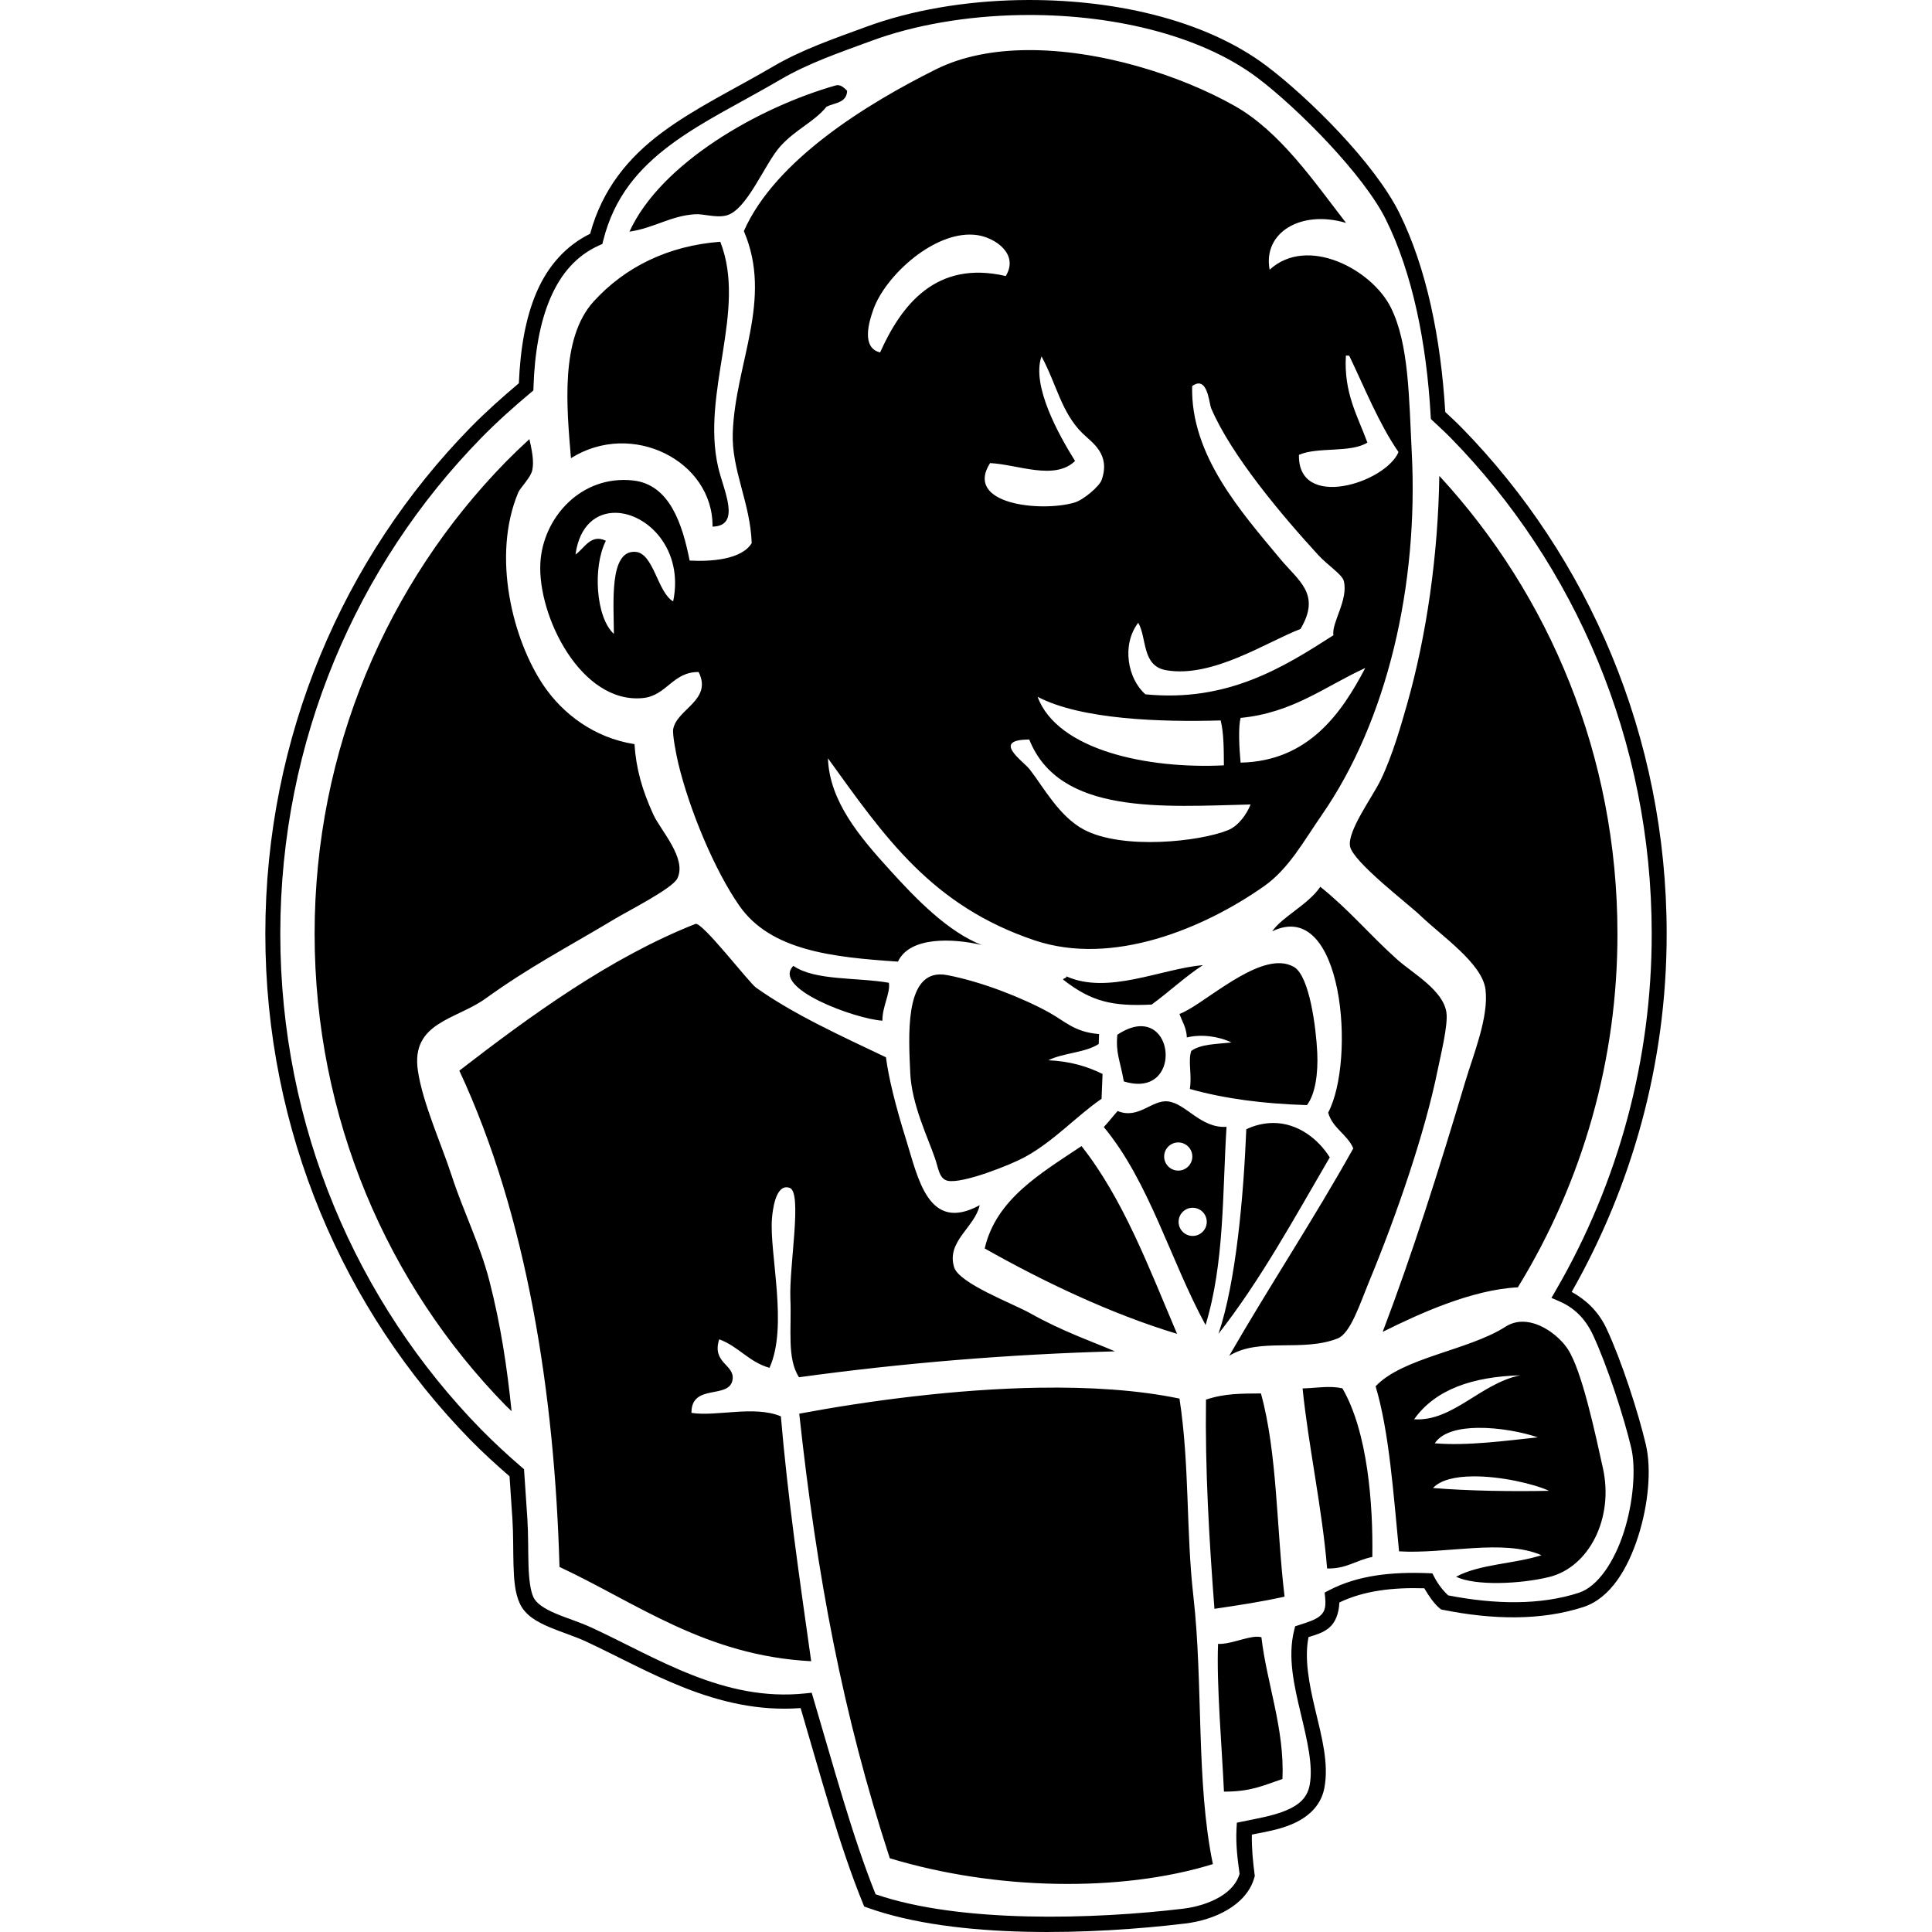
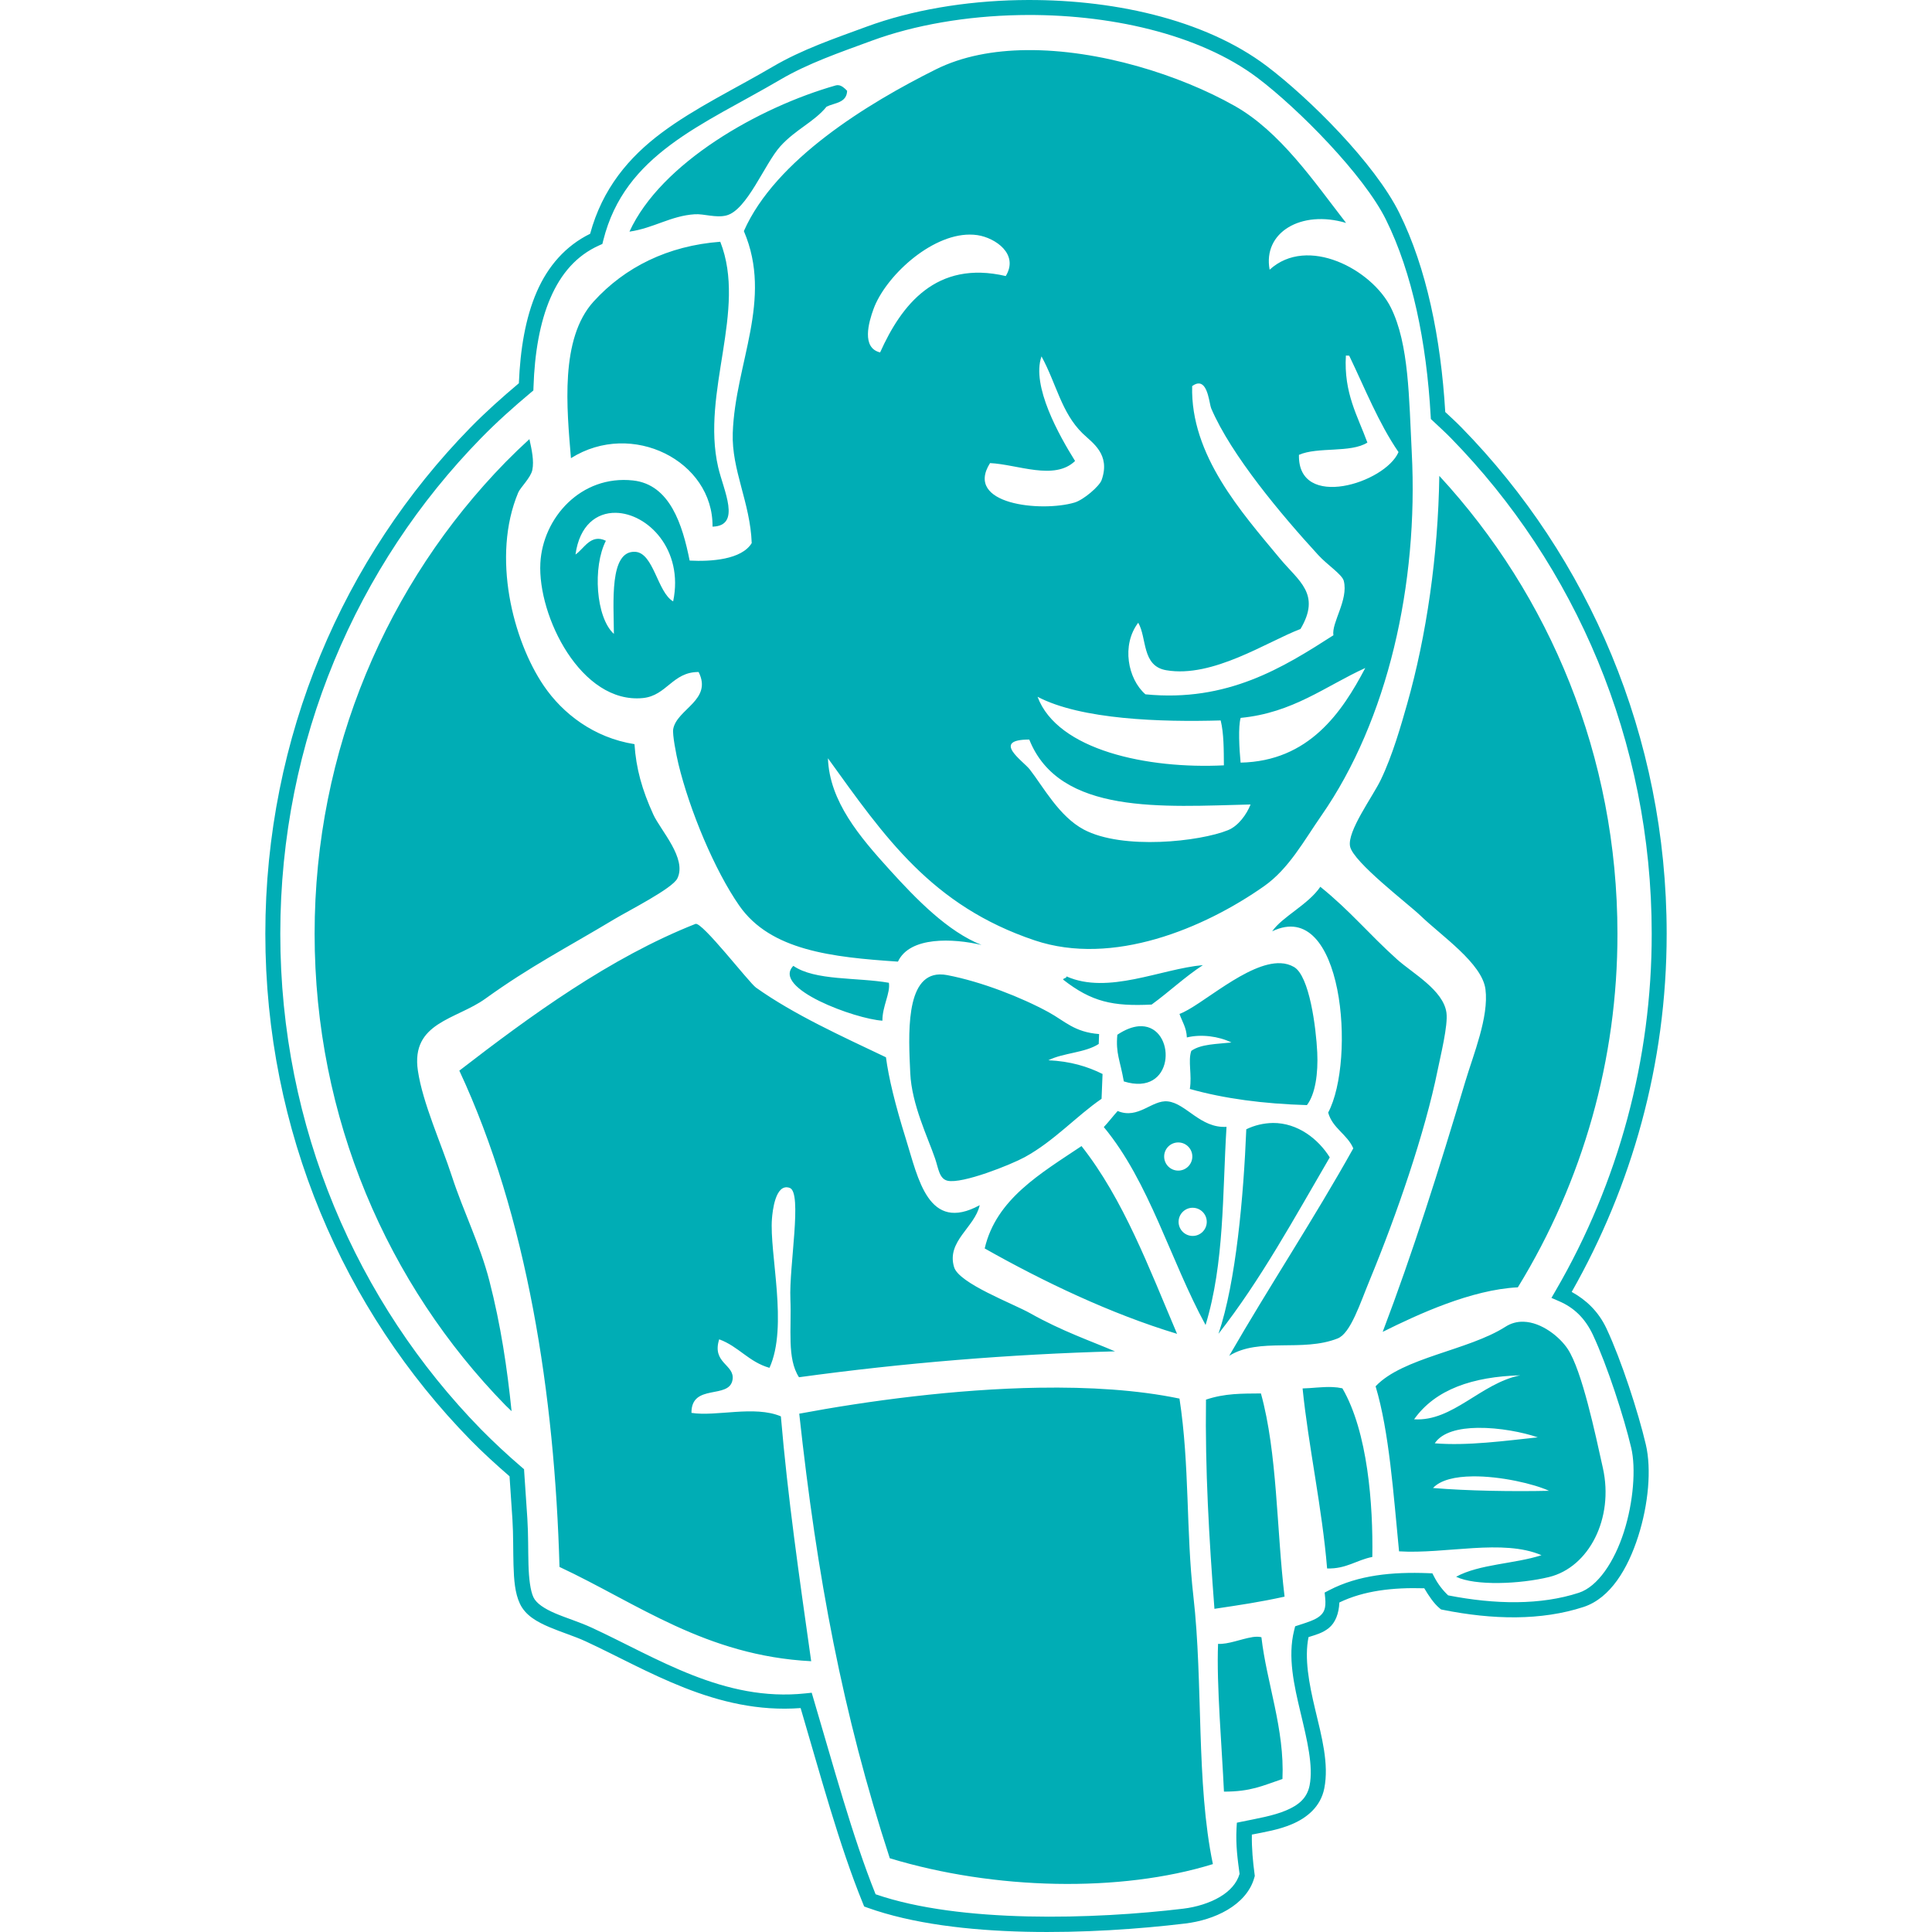
<svg xmlns="http://www.w3.org/2000/svg" viewBox="0 0 128 128">
-   <path d="M67.527.006c-3.61.068-7.142.668-10.11 1.76-2.15.791-4.271 1.508-6.224 2.655-2.511 1.474-5.139 2.72-7.362 4.38-2.168 1.618-3.92 3.695-4.733 6.687-1.625.798-2.799 2.144-3.54 3.854-.748 1.726-1.09 3.805-1.182 6.05-1.107.934-2.194 1.898-3.215 2.942-8.394 8.585-13.582 20.45-13.582 33.53 0 13.08 5.188 24.944 13.582 33.528.831.85 1.708 1.642 2.597 2.416.066.95.13 1.899.192 2.859.064 1.005.042 2.063.071 3.03.03.968.091 1.845.423 2.55.368.786 1.145 1.21 1.95 1.553.804.343 1.684.609 2.377.93h.002c4.12 1.905 8.66 4.855 14.27 4.434 1.3 4.393 2.543 9.055 4.128 12.943l.083.203.208.076c5.93 2.132 15.033 1.777 21.06 1.052.97-.117 1.96-.409 2.797-.903.836-.494 1.531-1.208 1.788-2.155l.026-.095-.012-.099c-.114-.864-.196-1.708-.182-2.64.838-.166 1.77-.315 2.635-.68 1.003-.42 1.92-1.158 2.163-2.38.323-1.628-.174-3.439-.603-5.235-.41-1.718-.726-3.395-.44-4.79.45-.142.927-.262 1.345-.601.431-.35.667-.955.698-1.692 1.615-.779 3.53-1.003 5.625-.94.3.505.634 1.006 1.014 1.322l.097.08.124.025c3.293.661 6.511.726 9.313-.188 1.79-.585 2.941-2.546 3.622-4.672.681-2.127.892-4.462.508-6.093-.504-2.144-1.617-5.572-2.597-7.664v-.002c-.55-1.176-1.383-1.928-2.314-2.444 3.968-6.987 6.293-15.074 6.292-23.727.001-13.08-5.188-24.946-13.582-33.53-.36-.369-.729-.703-1.087-1.038-.294-4.903-1.239-9.538-3.039-13.177v-.002c-1.64-3.316-5.993-7.626-8.782-9.736C79.777 1.241 73.543-.106 67.527.007Zm.02.993c5.852-.11 11.91 1.24 15.787 4.174 2.66 2.011 7.016 6.401 8.492 9.385v.002c1.739 3.515 2.687 8.11 2.96 13.003l.012.197.146.136c.408.385.814.751 1.186 1.132 8.218 8.404 13.3 20.018 13.3 32.837a46.94 46.94 0 0 1-6.363 23.64l-.28.484.51.221c.932.402 1.699 1.075 2.247 2.246v.002c.924 1.974 2.048 5.419 2.53 7.472.314 1.33.147 3.588-.486 5.562-.632 1.975-1.73 3.624-2.984 4.033-2.532.826-5.535.782-8.66.172a4.558 4.558 0 0 1-.911-1.201l-.134-.258-.289-.012c-2.354-.09-4.608.12-6.55 1.13l-.298.155.033.336c.075.742-.091 1.008-.38 1.242-.289.234-.791.393-1.347.573l-.261.084-.066.265c-.443 1.757-.003 3.662.428 5.47.431 1.809.85 3.531.595 4.81-.169.848-.732 1.308-1.574 1.661-.841.354-1.918.532-2.871.729l-.374.077-.022.382c-.06 1.143.08 2.088.202 3.01-.18.615-.638 1.133-1.31 1.53-.685.405-1.562.67-2.413.774-5.878.707-14.792.982-20.392-.954-1.548-3.855-2.799-8.528-4.116-12.956l-.116-.396-.411.043c-5.412.578-9.843-2.355-14.177-4.36h-.002c-.79-.366-1.676-.632-2.405-.944-.73-.312-1.255-.667-1.44-1.062-.206-.437-.302-1.227-.33-2.157-.028-.93-.007-2-.075-3.063a568.607 568.607 0 0 0-.206-3.06l-.013-.206-.155-.133a44.425 44.425 0 0 1-2.694-2.508c-8.217-8.404-13.3-20.016-13.3-32.833 0-12.82 5.083-24.433 13.3-32.837 1.039-1.063 2.15-2.056 3.297-3.017l.17-.142.008-.223c.073-2.254.423-4.29 1.124-5.908.701-1.618 1.733-2.81 3.22-3.477l.22-.099.058-.234c.72-2.873 2.345-4.756 4.457-6.333 2.112-1.577 4.713-2.815 7.273-4.318 1.838-1.079 3.896-1.784 6.061-2.58 2.839-1.045 6.277-1.633 9.788-1.698zm.466 2.321c-2.186.022-4.26.404-6.01 1.277-4.523 2.255-10.635 5.986-12.72 10.713 1.948 4.561-.574 8.742-.736 13.373-.085 2.464 1.16 4.615 1.256 7.298-.666 1.099-2.703 1.234-4.112 1.159-.474-2.373-1.304-5.04-3.748-5.308-3.458-.378-5.986 2.484-6.143 5.474-.186 3.517 2.702 9.346 6.794 8.942 1.581-.157 1.97-1.741 3.692-1.725.934 1.863-1.44 2.447-1.684 3.779-.064.344.195 1.689.347 2.32.743 3.07 2.402 7.046 4.033 9.384 2.07 2.966 6.135 3.413 10.51 3.704.782-1.684 3.661-1.545 5.537-1.105-2.248-.89-4.337-3.048-6.07-4.959-1.989-2.192-4.004-4.543-4.106-7.408 3.76 5.215 6.865 9.77 13.701 12.065 5.173 1.735 11.214-.796 15.189-3.587 1.65-1.16 2.634-3 3.806-4.686 4.386-6.31 6.434-15.316 5.984-24.045-.185-3.6-.178-7.188-1.386-9.61-1.262-2.532-5.53-4.798-8.03-2.507-.463-2.463 2.078-3.985 5.064-3.099-2.13-2.747-4.364-6.05-7.39-7.757-3.621-2.044-8.969-3.74-13.778-3.692Zm-12.44 2.328a.458.458 0 0 0-.202.011c-5.076 1.439-11.582 5.128-13.668 9.688 1.615-.235 2.736-1.05 4.33-1.152.601-.039 1.39.254 2.082.082 1.38-.342 2.545-3.435 3.585-4.585 1.015-1.124 2.232-1.604 3.066-2.628.536-.258 1.328-.242 1.359-1.046-.175-.187-.356-.339-.553-.37zm8.671 9.894c.175 0 .347.011.518.037 1.173.177 2.76 1.25 1.872 2.71-4.625-1.078-6.922 1.936-8.324 5.06-1.251-.302-.754-2.006-.438-2.873.777-2.134 3.757-4.931 6.372-4.934zm-16.524.475c-3.47.263-6.324 1.683-8.393 3.961-2.242 2.467-1.771 7.089-1.5 10.377 4.053-2.549 9.43.2 9.38 4.537 1.934-.052.723-2.416.373-3.94-1.143-4.976 1.928-10.384.14-14.935zm41.449 7.538.219.01c1.045 2.171 1.949 4.47 3.267 6.387-.883 2.057-6.686 3.876-6.596.182 1.255-.548 3.421-.11 4.534-.812-.643-1.765-1.572-3.269-1.424-5.767zm-20.167.057c.991 1.817 1.315 3.728 2.724 5.102.635.618 1.87 1.373 1.258 3.093-.143.405-1.19 1.31-1.793 1.488-2.203.65-7.337.133-5.598-2.614 1.822.085 4.271 1.183 5.633-.14-1.046-1.672-2.91-4.98-2.224-6.93zm10.466 1.796c.576.076.658 1.37.777 1.647 1.325 3.101 4.66 7.066 7.095 9.72.597.654 1.58 1.281 1.69 1.713.315 1.257-.82 2.763-.689 3.6-3.317 2.13-7.018 4.45-12.454 3.912-1.162-1.01-1.605-3.258-.477-4.742.588 1.01.22 2.867 1.857 3.147 3.084.528 6.675-1.889 8.894-2.733 1.376-2.32-.12-3.171-1.36-4.664-2.538-3.059-5.941-6.85-5.817-11.43.192-.139.351-.188.484-.17zm-44.393 3.686a41.02 41.02 0 0 0-1.579 1.52c-7.815 7.997-12.652 19.037-12.652 31.25 0 12.212 4.837 23.252 12.652 31.247.129.131.267.252.397.382-.29-2.843-.712-5.696-1.472-8.643-.627-2.427-1.717-4.57-2.479-6.909-.704-2.167-1.935-4.846-2.256-7.007-.475-3.203 2.542-3.38 4.471-4.769 2.982-2.147 5.323-3.334 8.552-5.271.956-.574 3.84-2.027 4.168-2.696.652-1.326-1.12-3.194-1.593-4.234-.749-1.643-1.14-3.04-1.248-4.662-2.709-.428-4.763-2.04-6.003-3.859-2.052-3.008-3.475-8.575-1.7-12.809.14-.333.834-.988.936-1.5.121-.604-.037-1.326-.194-2.04zm60.283 2.434c-.078 5.244-.842 10.578-2.14 15.142-.388 1.358-.95 3.355-1.733 4.986-.547 1.14-2.245 3.418-2.039 4.424.212 1.04 3.872 3.82 4.657 4.576 1.412 1.362 4.096 3.171 4.313 4.89.234 1.83-.806 4.333-1.333 6.1-1.761 5.892-3.48 11.34-5.476 16.593 2.357-1.172 5.884-2.8 8.955-2.95a44.672 44.672 0 0 0 6.598-23.424c0-11.76-4.493-22.423-11.802-30.337zm-54.564 2.447c2.096.032 4.521 2.417 3.804 5.868-1.04-.594-1.287-3.208-2.507-3.283-1.745-.106-1.426 3.393-1.419 5.438-1.201-1.09-1.413-4.446-.531-6.17-1.006-.494-1.456.545-2.013.91.268-1.952 1.409-2.782 2.666-2.763zm49.66 10.28c-1.545 2.94-3.73 6.177-8.261 6.271-.092-.949-.165-2.393.004-2.964 3.464-.333 5.604-2.097 8.257-3.306zM68.74 46.163c2.89 1.52 8.204 1.683 12.133 1.568.211.86.205 1.925.213 2.975-5.05.252-11.022-.998-12.346-4.543Zm-.548 2.834c1.998 5.018 8.868 4.44 14.661 4.302-.255.651-.806 1.423-1.494 1.701-1.856.756-6.978 1.328-9.555-.04-1.635-.87-2.684-2.832-3.58-3.983-.432-.556-2.586-1.977-.032-1.98zm19.283 9.755c-.805 1.188-2.531 1.985-3.19 2.951 4.706-2.281 5.554 8.527 3.71 12.009.285 1.038 1.264 1.436 1.664 2.37-2.625 4.704-5.541 9.095-8.22 13.743 1.993-1.24 4.84-.222 7.185-1.15.858-.34 1.477-2.303 2.126-3.873 1.785-4.319 3.66-9.765 4.494-13.886.188-.94.702-2.986.587-3.822-.205-1.496-2.236-2.605-3.269-3.53-1.903-1.71-3.102-3.214-5.087-4.812zM46.08 61.21c-5.65 2.23-10.93 6.08-15.648 9.723 4.5 9.654 6.315 21.48 6.636 32.88 5.153 2.41 9.681 5.885 16.675 6.247-.81-5.725-1.548-10.833-2.008-16.223-1.757-.741-4.28.032-5.924-.23-.014-1.983 2.513-.868 2.723-2.2.158-1.008-1.39-1.085-.886-2.673 1.286.468 1.96 1.5 3.332 1.888 1.252-2.74-.016-7.59.164-9.881.034-.43.213-2.384 1.177-2.04.852.302-.05 5.193.044 7.361.085 1.997-.24 3.93.57 5.184A193.102 193.102 0 0 1 73.87 89.53c-1.608-.69-3.52-1.342-5.615-2.523-1.136-.64-4.715-1.974-5.043-3.052-.523-1.72 1.372-2.635 1.696-4.109-3.411 1.86-4.077-1.782-4.884-4.364-.73-2.338-1.148-4.085-1.327-5.434-2.938-1.4-6.08-2.82-8.61-4.616-.461-.328-3.582-4.389-4.01-4.22zm38.776 2.605c-2.193-.107-5.296 2.855-6.712 3.36.176.508.465.91.488 1.559.957-.236 2.123-.075 2.953.333-.96.107-2.024.099-2.659.556-.232.673.058 1.59-.097 2.523 2.278.643 4.879.985 7.758 1.07.56-.728.75-2.116.684-3.49-.08-1.657-.515-5.064-1.539-5.66a1.893 1.893 0 0 0-.876-.25zm-5.16.126c-2.781.249-6.283 1.976-9.037.748-.007.146-.195.093-.226.212 1.89 1.477 3.293 1.782 5.866 1.654 1.16-.842 2.189-1.825 3.397-2.614zm-27.134.049c-1.47 1.491 4.12 3.524 5.9 3.633-.01-.944.54-1.834.429-2.511-2.114-.371-4.893-.125-6.33-1.122zm9.697.568c-2.306.047-2.064 4.074-1.952 6.54.095 2.082 1.177 4.285 1.648 5.668.22.646.27 1.331.821 1.46.976.227 4.195-1.06 5.112-1.56 1.94-1.059 3.445-2.739 5.093-3.867.021-.549.044-1.096.066-1.645-.99-.494-2.137-.845-3.59-.909.986-.496 2.437-.489 3.336-1.08.01-.22.017-.438.025-.656-1.64-.126-2.267-.858-3.348-1.45-1.77-.967-4.429-2.019-6.715-2.455a2.396 2.396 0 0 0-.496-.046zm13.189 3.435c-.41.033-.885.204-1.422.562-.113 1.25.178 1.659.43 3.091 3.337 1.044 3.489-3.33 1.38-3.641a1.738 1.738 0 0 0-.388-.012zm1.92 4.977c-1.054-.114-1.948 1.21-3.32.637-.313.347-.598.725-.918 1.064 3.028 3.65 4.404 8.826 6.742 13.114 1.255-4.12 1.111-8.634 1.388-13.13-1.725.11-2.683-1.557-3.892-1.685zm6.955 1.43a4.193 4.193 0 0 0-1.753.417c-.177 4.377-.677 10.119-1.843 13.55 2.783-3.545 5.028-7.67 7.373-11.688-.75-1.204-2.112-2.292-3.777-2.28zm-6.284 1.29h.046a.933.933 0 1 1-.047 0zm-6.385.24c-2.693 1.806-5.658 3.505-6.415 6.783 3.854 2.18 8.347 4.331 12.744 5.657-1.861-4.377-3.55-8.912-6.33-12.44zm7.317 4.088h.048a.933.933 0 1 1-.934.932c0-.5.393-.907.886-.932zm21.962 7.55a2.059 2.059 0 0 0-1.184.327c-2.467 1.58-6.813 2.04-8.612 3.951.902 3.004 1.182 7.128 1.554 10.934 3.082.192 6.874-.848 9.437.256-1.789.58-4.11.583-5.656 1.428 1.263.61 4.222.488 6.15.02 2.65-.644 4.315-3.889 3.574-7.221-.497-2.24-1.383-6.458-2.331-7.891-.526-.795-1.726-1.774-2.932-1.804zm-.21 3.55c-2.626.526-4.472 3.078-7.034 2.914 1.408-1.985 3.876-2.822 7.034-2.914zm-12.443.779c-.671-.029-1.374.08-1.98.09.38 3.783 1.3 7.956 1.624 11.927 1.271.04 1.95-.56 2.996-.762.056-3.485-.304-8.286-1.983-11.172a3.674 3.674 0 0 0-.657-.083zm-19.448.042c-5.525.09-11.329.87-15.88 1.721 1.174 10.804 2.877 19.887 5.999 29.454 6.929 2.104 15.281 2.286 21.406.387-1.125-5.4-.634-11.973-1.291-17.735-.495-4.33-.243-8.687-.922-13.106-2.783-.579-5.997-.774-9.312-.72zm14.708.38c-1.265.012-2.379-.013-3.64.41-.063 4.639.205 9.215.56 13.86 1.78-.267 2.99-.444 4.646-.807-.537-4.473-.47-9.506-1.566-13.463zm14.374 2.28c1.416-.019 2.992.292 3.968.629-2.14.226-4.654.574-6.825.395.482-.736 1.607-1.009 2.857-1.025zm-.359 3.214c1.865-.023 4.094.503 5.07.957-2.406.053-5.397.006-7.684-.186.507-.544 1.495-.757 2.614-.77zM82.95 108.467v.002c-.701.11-1.592.485-2.25.441-.112 2.681.264 6.978.39 9.79 1.782.002 2.546-.388 3.876-.837.15-3.308-1.048-6.371-1.394-9.393-.176-.046-.388-.04-.622-.004z" />
+   <path fill="#00ADB5" d="M67.527.006c-3.61.068-7.142.668-10.11 1.76-2.15.791-4.271 1.508-6.224 2.655-2.511 1.474-5.139 2.72-7.362 4.38-2.168 1.618-3.92 3.695-4.733 6.687-1.625.798-2.799 2.144-3.54 3.854-.748 1.726-1.09 3.805-1.182 6.05-1.107.934-2.194 1.898-3.215 2.942-8.394 8.585-13.582 20.45-13.582 33.53 0 13.08 5.188 24.944 13.582 33.528.831.85 1.708 1.642 2.597 2.416.066.95.13 1.899.192 2.859.064 1.005.042 2.063.071 3.03.03.968.091 1.845.423 2.55.368.786 1.145 1.21 1.95 1.553.804.343 1.684.609 2.377.93h.002c4.12 1.905 8.66 4.855 14.27 4.434 1.3 4.393 2.543 9.055 4.128 12.943l.083.203.208.076c5.93 2.132 15.033 1.777 21.06 1.052.97-.117 1.96-.409 2.797-.903.836-.494 1.531-1.208 1.788-2.155l.026-.095-.012-.099c-.114-.864-.196-1.708-.182-2.64.838-.166 1.77-.315 2.635-.68 1.003-.42 1.92-1.158 2.163-2.38.323-1.628-.174-3.439-.603-5.235-.41-1.718-.726-3.395-.44-4.79.45-.142.927-.262 1.345-.601.431-.35.667-.955.698-1.692 1.615-.779 3.53-1.003 5.625-.94.3.505.634 1.006 1.014 1.322l.097.08.124.025c3.293.661 6.511.726 9.313-.188 1.79-.585 2.941-2.546 3.622-4.672.681-2.127.892-4.462.508-6.093-.504-2.144-1.617-5.572-2.597-7.664v-.002c-.55-1.176-1.383-1.928-2.314-2.444 3.968-6.987 6.293-15.074 6.292-23.727.001-13.08-5.188-24.946-13.582-33.53-.36-.369-.729-.703-1.087-1.038-.294-4.903-1.239-9.538-3.039-13.177v-.002c-1.64-3.316-5.993-7.626-8.782-9.736C79.777 1.241 73.543-.106 67.527.007Zm.02.993c5.852-.11 11.91 1.24 15.787 4.174 2.66 2.011 7.016 6.401 8.492 9.385v.002c1.739 3.515 2.687 8.11 2.96 13.003l.012.197.146.136c.408.385.814.751 1.186 1.132 8.218 8.404 13.3 20.018 13.3 32.837a46.94 46.94 0 0 1-6.363 23.64l-.28.484.51.221c.932.402 1.699 1.075 2.247 2.246v.002c.924 1.974 2.048 5.419 2.53 7.472.314 1.33.147 3.588-.486 5.562-.632 1.975-1.73 3.624-2.984 4.033-2.532.826-5.535.782-8.66.172a4.558 4.558 0 0 1-.911-1.201l-.134-.258-.289-.012c-2.354-.09-4.608.12-6.55 1.13l-.298.155.033.336c.075.742-.091 1.008-.38 1.242-.289.234-.791.393-1.347.573l-.261.084-.066.265c-.443 1.757-.003 3.662.428 5.47.431 1.809.85 3.531.595 4.81-.169.848-.732 1.308-1.574 1.661-.841.354-1.918.532-2.871.729l-.374.077-.022.382c-.06 1.143.08 2.088.202 3.01-.18.615-.638 1.133-1.31 1.53-.685.405-1.562.67-2.413.774-5.878.707-14.792.982-20.392-.954-1.548-3.855-2.799-8.528-4.116-12.956l-.116-.396-.411.043c-5.412.578-9.843-2.355-14.177-4.36h-.002c-.79-.366-1.676-.632-2.405-.944-.73-.312-1.255-.667-1.44-1.062-.206-.437-.302-1.227-.33-2.157-.028-.93-.007-2-.075-3.063a568.607 568.607 0 0 0-.206-3.06l-.013-.206-.155-.133a44.425 44.425 0 0 1-2.694-2.508c-8.217-8.404-13.3-20.016-13.3-32.833 0-12.82 5.083-24.433 13.3-32.837 1.039-1.063 2.15-2.056 3.297-3.017l.17-.142.008-.223c.073-2.254.423-4.29 1.124-5.908.701-1.618 1.733-2.81 3.22-3.477l.22-.099.058-.234c.72-2.873 2.345-4.756 4.457-6.333 2.112-1.577 4.713-2.815 7.273-4.318 1.838-1.079 3.896-1.784 6.061-2.58 2.839-1.045 6.277-1.633 9.788-1.698zm.466 2.321c-2.186.022-4.26.404-6.01 1.277-4.523 2.255-10.635 5.986-12.72 10.713 1.948 4.561-.574 8.742-.736 13.373-.085 2.464 1.16 4.615 1.256 7.298-.666 1.099-2.703 1.234-4.112 1.159-.474-2.373-1.304-5.04-3.748-5.308-3.458-.378-5.986 2.484-6.143 5.474-.186 3.517 2.702 9.346 6.794 8.942 1.581-.157 1.97-1.741 3.692-1.725.934 1.863-1.44 2.447-1.684 3.779-.064.344.195 1.689.347 2.32.743 3.07 2.402 7.046 4.033 9.384 2.07 2.966 6.135 3.413 10.51 3.704.782-1.684 3.661-1.545 5.537-1.105-2.248-.89-4.337-3.048-6.07-4.959-1.989-2.192-4.004-4.543-4.106-7.408 3.76 5.215 6.865 9.77 13.701 12.065 5.173 1.735 11.214-.796 15.189-3.587 1.65-1.16 2.634-3 3.806-4.686 4.386-6.31 6.434-15.316 5.984-24.045-.185-3.6-.178-7.188-1.386-9.61-1.262-2.532-5.53-4.798-8.03-2.507-.463-2.463 2.078-3.985 5.064-3.099-2.13-2.747-4.364-6.05-7.39-7.757-3.621-2.044-8.969-3.74-13.778-3.692Zm-12.44 2.328a.458.458 0 0 0-.202.011c-5.076 1.439-11.582 5.128-13.668 9.688 1.615-.235 2.736-1.05 4.33-1.152.601-.039 1.39.254 2.082.082 1.38-.342 2.545-3.435 3.585-4.585 1.015-1.124 2.232-1.604 3.066-2.628.536-.258 1.328-.242 1.359-1.046-.175-.187-.356-.339-.553-.37zm8.671 9.894c.175 0 .347.011.518.037 1.173.177 2.76 1.25 1.872 2.71-4.625-1.078-6.922 1.936-8.324 5.06-1.251-.302-.754-2.006-.438-2.873.777-2.134 3.757-4.931 6.372-4.934zm-16.524.475c-3.47.263-6.324 1.683-8.393 3.961-2.242 2.467-1.771 7.089-1.5 10.377 4.053-2.549 9.43.2 9.38 4.537 1.934-.052.723-2.416.373-3.94-1.143-4.976 1.928-10.384.14-14.935zm41.449 7.538.219.01c1.045 2.171 1.949 4.47 3.267 6.387-.883 2.057-6.686 3.876-6.596.182 1.255-.548 3.421-.11 4.534-.812-.643-1.765-1.572-3.269-1.424-5.767zm-20.167.057c.991 1.817 1.315 3.728 2.724 5.102.635.618 1.87 1.373 1.258 3.093-.143.405-1.19 1.31-1.793 1.488-2.203.65-7.337.133-5.598-2.614 1.822.085 4.271 1.183 5.633-.14-1.046-1.672-2.91-4.98-2.224-6.93zm10.466 1.796c.576.076.658 1.37.777 1.647 1.325 3.101 4.66 7.066 7.095 9.72.597.654 1.58 1.281 1.69 1.713.315 1.257-.82 2.763-.689 3.6-3.317 2.13-7.018 4.45-12.454 3.912-1.162-1.01-1.605-3.258-.477-4.742.588 1.01.22 2.867 1.857 3.147 3.084.528 6.675-1.889 8.894-2.733 1.376-2.32-.12-3.171-1.36-4.664-2.538-3.059-5.941-6.85-5.817-11.43.192-.139.351-.188.484-.17zm-44.393 3.686a41.02 41.02 0 0 0-1.579 1.52c-7.815 7.997-12.652 19.037-12.652 31.25 0 12.212 4.837 23.252 12.652 31.247.129.131.267.252.397.382-.29-2.843-.712-5.696-1.472-8.643-.627-2.427-1.717-4.57-2.479-6.909-.704-2.167-1.935-4.846-2.256-7.007-.475-3.203 2.542-3.38 4.471-4.769 2.982-2.147 5.323-3.334 8.552-5.271.956-.574 3.84-2.027 4.168-2.696.652-1.326-1.12-3.194-1.593-4.234-.749-1.643-1.14-3.04-1.248-4.662-2.709-.428-4.763-2.04-6.003-3.859-2.052-3.008-3.475-8.575-1.7-12.809.14-.333.834-.988.936-1.5.121-.604-.037-1.326-.194-2.04zm60.283 2.434c-.078 5.244-.842 10.578-2.14 15.142-.388 1.358-.95 3.355-1.733 4.986-.547 1.14-2.245 3.418-2.039 4.424.212 1.04 3.872 3.82 4.657 4.576 1.412 1.362 4.096 3.171 4.313 4.89.234 1.83-.806 4.333-1.333 6.1-1.761 5.892-3.48 11.34-5.476 16.593 2.357-1.172 5.884-2.8 8.955-2.95a44.672 44.672 0 0 0 6.598-23.424c0-11.76-4.493-22.423-11.802-30.337zm-54.564 2.447c2.096.032 4.521 2.417 3.804 5.868-1.04-.594-1.287-3.208-2.507-3.283-1.745-.106-1.426 3.393-1.419 5.438-1.201-1.09-1.413-4.446-.531-6.17-1.006-.494-1.456.545-2.013.91.268-1.952 1.409-2.782 2.666-2.763zm49.66 10.28c-1.545 2.94-3.73 6.177-8.261 6.271-.092-.949-.165-2.393.004-2.964 3.464-.333 5.604-2.097 8.257-3.306zM68.74 46.163c2.89 1.52 8.204 1.683 12.133 1.568.211.86.205 1.925.213 2.975-5.05.252-11.022-.998-12.346-4.543Zm-.548 2.834c1.998 5.018 8.868 4.44 14.661 4.302-.255.651-.806 1.423-1.494 1.701-1.856.756-6.978 1.328-9.555-.04-1.635-.87-2.684-2.832-3.58-3.983-.432-.556-2.586-1.977-.032-1.98zm19.283 9.755c-.805 1.188-2.531 1.985-3.19 2.951 4.706-2.281 5.554 8.527 3.71 12.009.285 1.038 1.264 1.436 1.664 2.37-2.625 4.704-5.541 9.095-8.22 13.743 1.993-1.24 4.84-.222 7.185-1.15.858-.34 1.477-2.303 2.126-3.873 1.785-4.319 3.66-9.765 4.494-13.886.188-.94.702-2.986.587-3.822-.205-1.496-2.236-2.605-3.269-3.53-1.903-1.71-3.102-3.214-5.087-4.812zM46.08 61.21c-5.65 2.23-10.93 6.08-15.648 9.723 4.5 9.654 6.315 21.48 6.636 32.88 5.153 2.41 9.681 5.885 16.675 6.247-.81-5.725-1.548-10.833-2.008-16.223-1.757-.741-4.28.032-5.924-.23-.014-1.983 2.513-.868 2.723-2.2.158-1.008-1.39-1.085-.886-2.673 1.286.468 1.96 1.5 3.332 1.888 1.252-2.74-.016-7.59.164-9.881.034-.43.213-2.384 1.177-2.04.852.302-.05 5.193.044 7.361.085 1.997-.24 3.93.57 5.184A193.102 193.102 0 0 1 73.87 89.53c-1.608-.69-3.52-1.342-5.615-2.523-1.136-.64-4.715-1.974-5.043-3.052-.523-1.72 1.372-2.635 1.696-4.109-3.411 1.86-4.077-1.782-4.884-4.364-.73-2.338-1.148-4.085-1.327-5.434-2.938-1.4-6.08-2.82-8.61-4.616-.461-.328-3.582-4.389-4.01-4.22zm38.776 2.605c-2.193-.107-5.296 2.855-6.712 3.36.176.508.465.91.488 1.559.957-.236 2.123-.075 2.953.333-.96.107-2.024.099-2.659.556-.232.673.058 1.59-.097 2.523 2.278.643 4.879.985 7.758 1.07.56-.728.75-2.116.684-3.49-.08-1.657-.515-5.064-1.539-5.66a1.893 1.893 0 0 0-.876-.25zm-5.16.126c-2.781.249-6.283 1.976-9.037.748-.007.146-.195.093-.226.212 1.89 1.477 3.293 1.782 5.866 1.654 1.16-.842 2.189-1.825 3.397-2.614zm-27.134.049c-1.47 1.491 4.12 3.524 5.9 3.633-.01-.944.54-1.834.429-2.511-2.114-.371-4.893-.125-6.33-1.122zm9.697.568c-2.306.047-2.064 4.074-1.952 6.54.095 2.082 1.177 4.285 1.648 5.668.22.646.27 1.331.821 1.46.976.227 4.195-1.06 5.112-1.56 1.94-1.059 3.445-2.739 5.093-3.867.021-.549.044-1.096.066-1.645-.99-.494-2.137-.845-3.59-.909.986-.496 2.437-.489 3.336-1.08.01-.22.017-.438.025-.656-1.64-.126-2.267-.858-3.348-1.45-1.77-.967-4.429-2.019-6.715-2.455a2.396 2.396 0 0 0-.496-.046zm13.189 3.435c-.41.033-.885.204-1.422.562-.113 1.25.178 1.659.43 3.091 3.337 1.044 3.489-3.33 1.38-3.641a1.738 1.738 0 0 0-.388-.012zm1.92 4.977c-1.054-.114-1.948 1.21-3.32.637-.313.347-.598.725-.918 1.064 3.028 3.65 4.404 8.826 6.742 13.114 1.255-4.12 1.111-8.634 1.388-13.13-1.725.11-2.683-1.557-3.892-1.685zm6.955 1.43a4.193 4.193 0 0 0-1.753.417c-.177 4.377-.677 10.119-1.843 13.55 2.783-3.545 5.028-7.67 7.373-11.688-.75-1.204-2.112-2.292-3.777-2.28zm-6.284 1.29h.046a.933.933 0 1 1-.047 0zm-6.385.24c-2.693 1.806-5.658 3.505-6.415 6.783 3.854 2.18 8.347 4.331 12.744 5.657-1.861-4.377-3.55-8.912-6.33-12.44zm7.317 4.088h.048a.933.933 0 1 1-.934.932c0-.5.393-.907.886-.932zm21.962 7.55a2.059 2.059 0 0 0-1.184.327c-2.467 1.58-6.813 2.04-8.612 3.951.902 3.004 1.182 7.128 1.554 10.934 3.082.192 6.874-.848 9.437.256-1.789.58-4.11.583-5.656 1.428 1.263.61 4.222.488 6.15.02 2.65-.644 4.315-3.889 3.574-7.221-.497-2.24-1.383-6.458-2.331-7.891-.526-.795-1.726-1.774-2.932-1.804zm-.21 3.55c-2.626.526-4.472 3.078-7.034 2.914 1.408-1.985 3.876-2.822 7.034-2.914zm-12.443.779c-.671-.029-1.374.08-1.98.09.38 3.783 1.3 7.956 1.624 11.927 1.271.04 1.95-.56 2.996-.762.056-3.485-.304-8.286-1.983-11.172a3.674 3.674 0 0 0-.657-.083zm-19.448.042c-5.525.09-11.329.87-15.88 1.721 1.174 10.804 2.877 19.887 5.999 29.454 6.929 2.104 15.281 2.286 21.406.387-1.125-5.4-.634-11.973-1.291-17.735-.495-4.33-.243-8.687-.922-13.106-2.783-.579-5.997-.774-9.312-.72zm14.708.38c-1.265.012-2.379-.013-3.64.41-.063 4.639.205 9.215.56 13.86 1.78-.267 2.99-.444 4.646-.807-.537-4.473-.47-9.506-1.566-13.463zm14.374 2.28c1.416-.019 2.992.292 3.968.629-2.14.226-4.654.574-6.825.395.482-.736 1.607-1.009 2.857-1.025zm-.359 3.214c1.865-.023 4.094.503 5.07.957-2.406.053-5.397.006-7.684-.186.507-.544 1.495-.757 2.614-.77zM82.95 108.467v.002c-.701.11-1.592.485-2.25.441-.112 2.681.264 6.978.39 9.79 1.782.002 2.546-.388 3.876-.837.15-3.308-1.048-6.371-1.394-9.393-.176-.046-.388-.04-.622-.004z" />
</svg>
